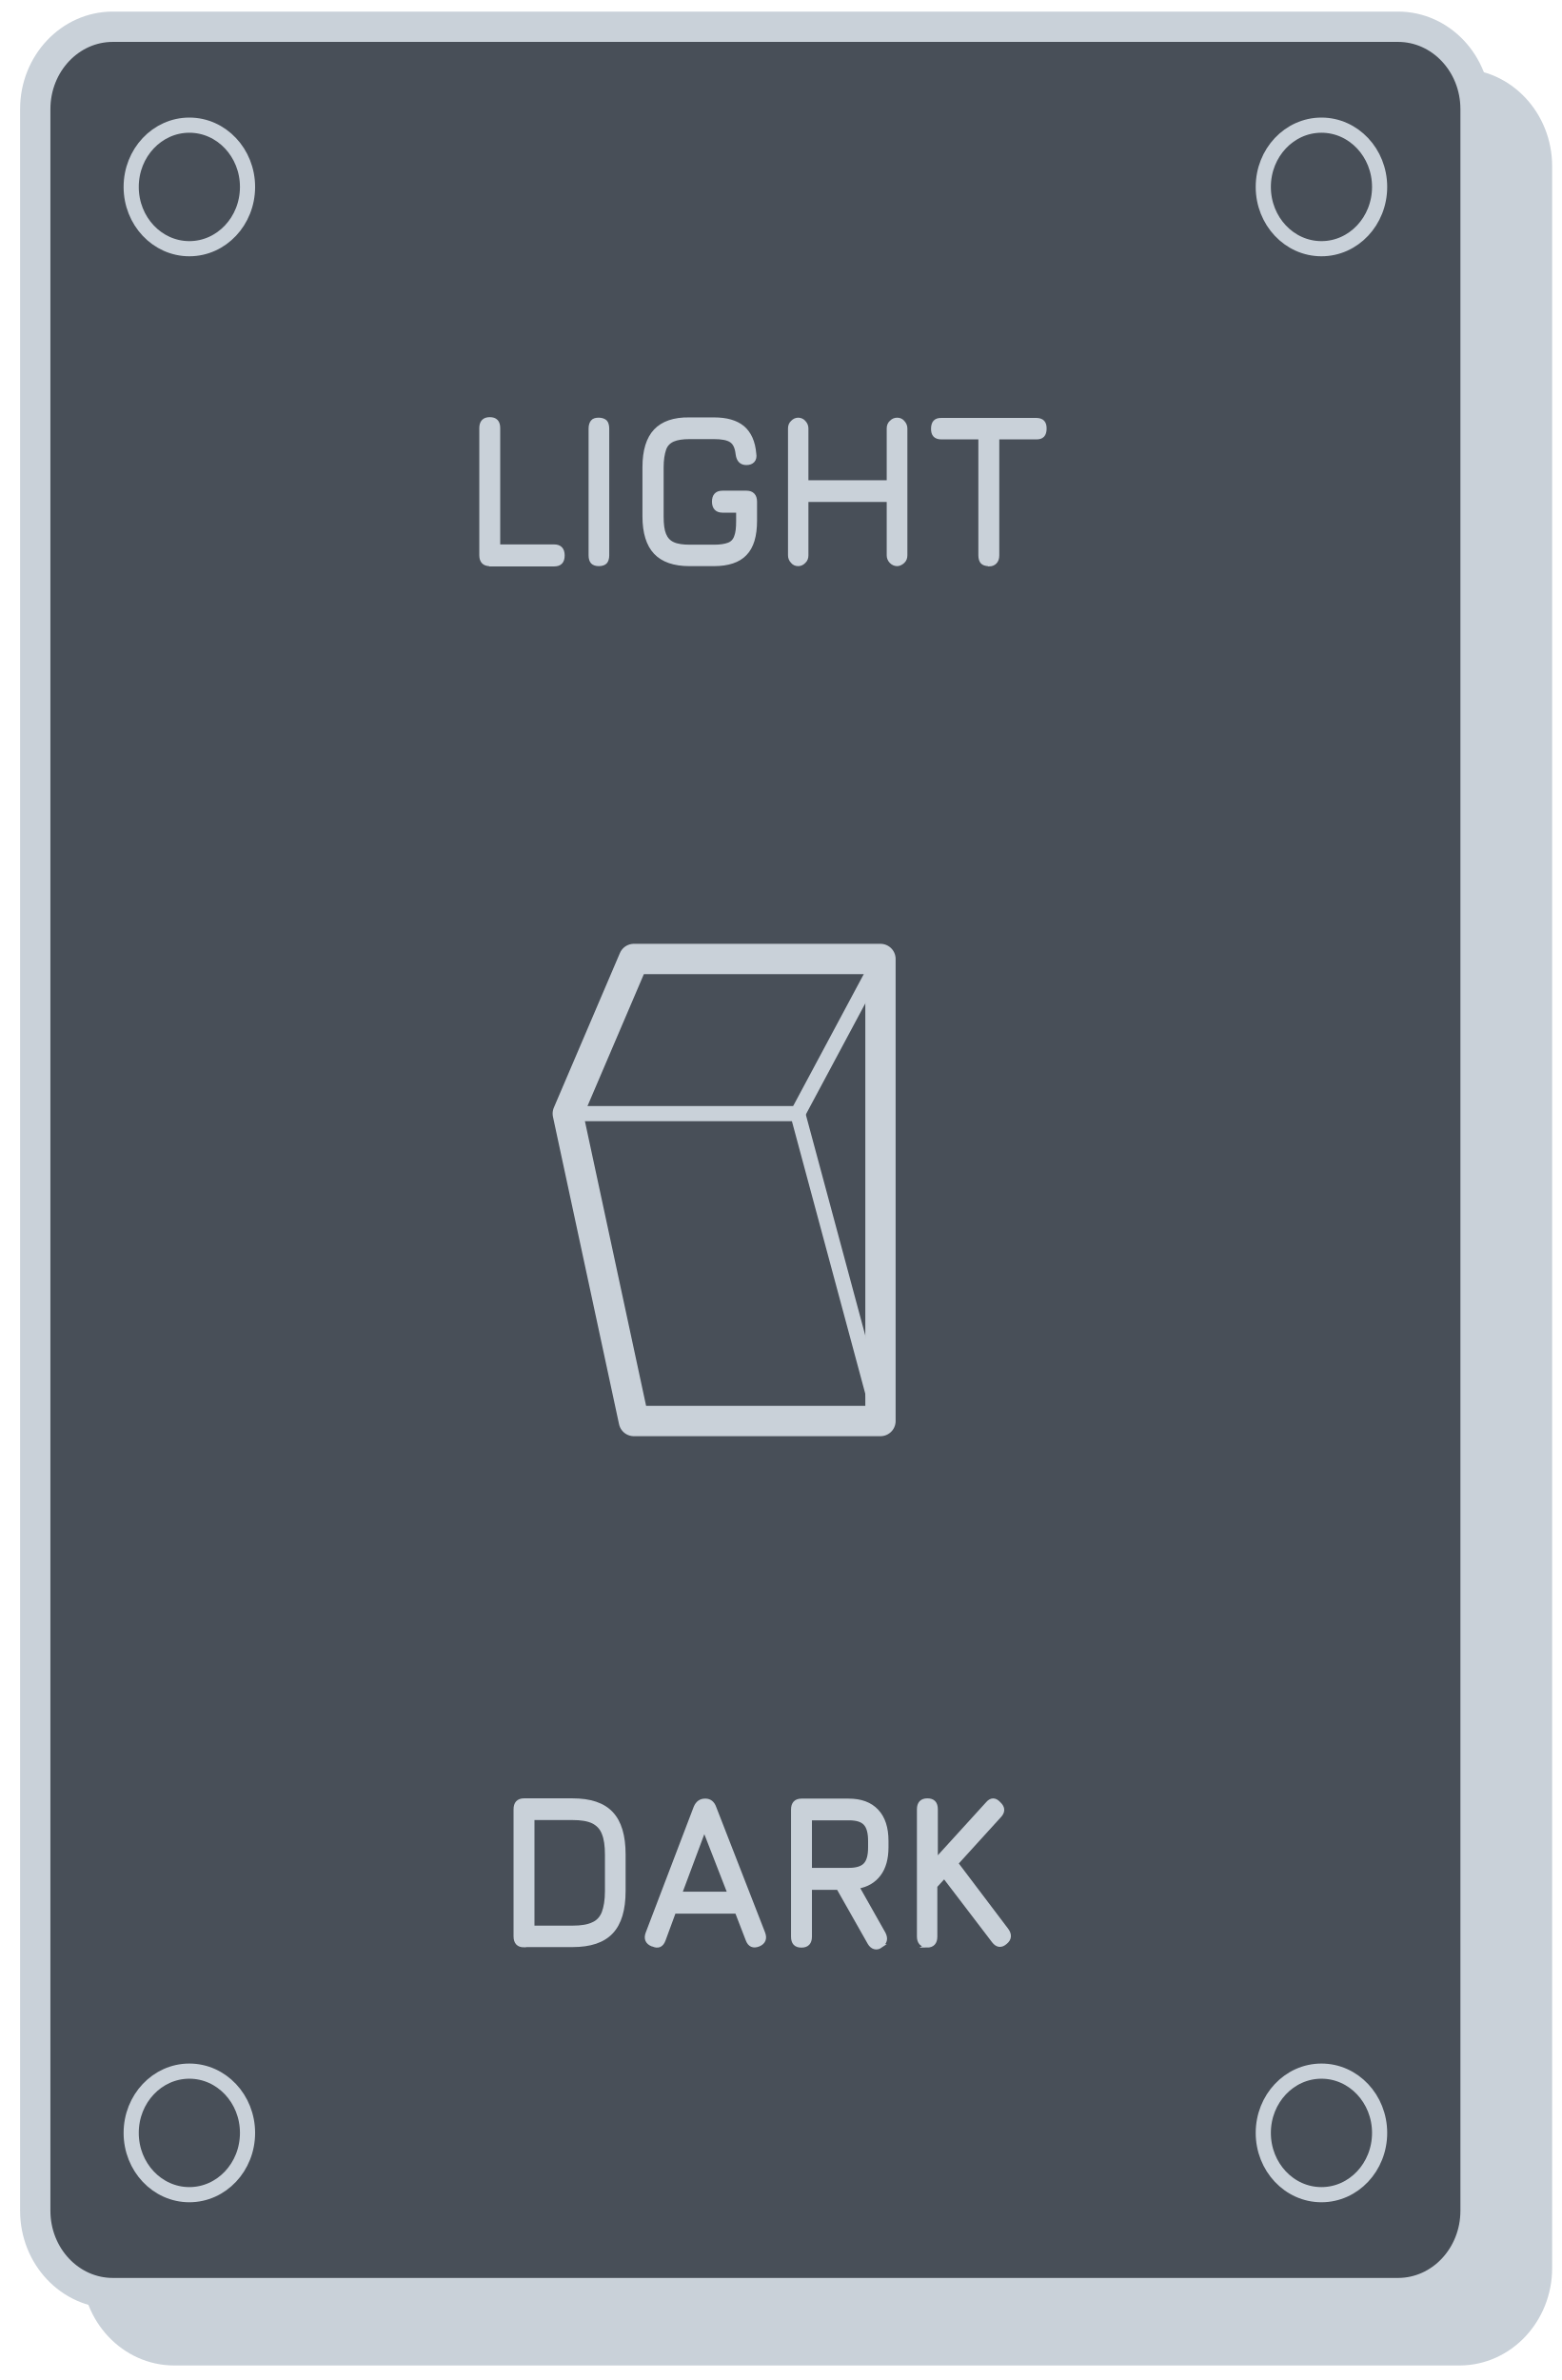
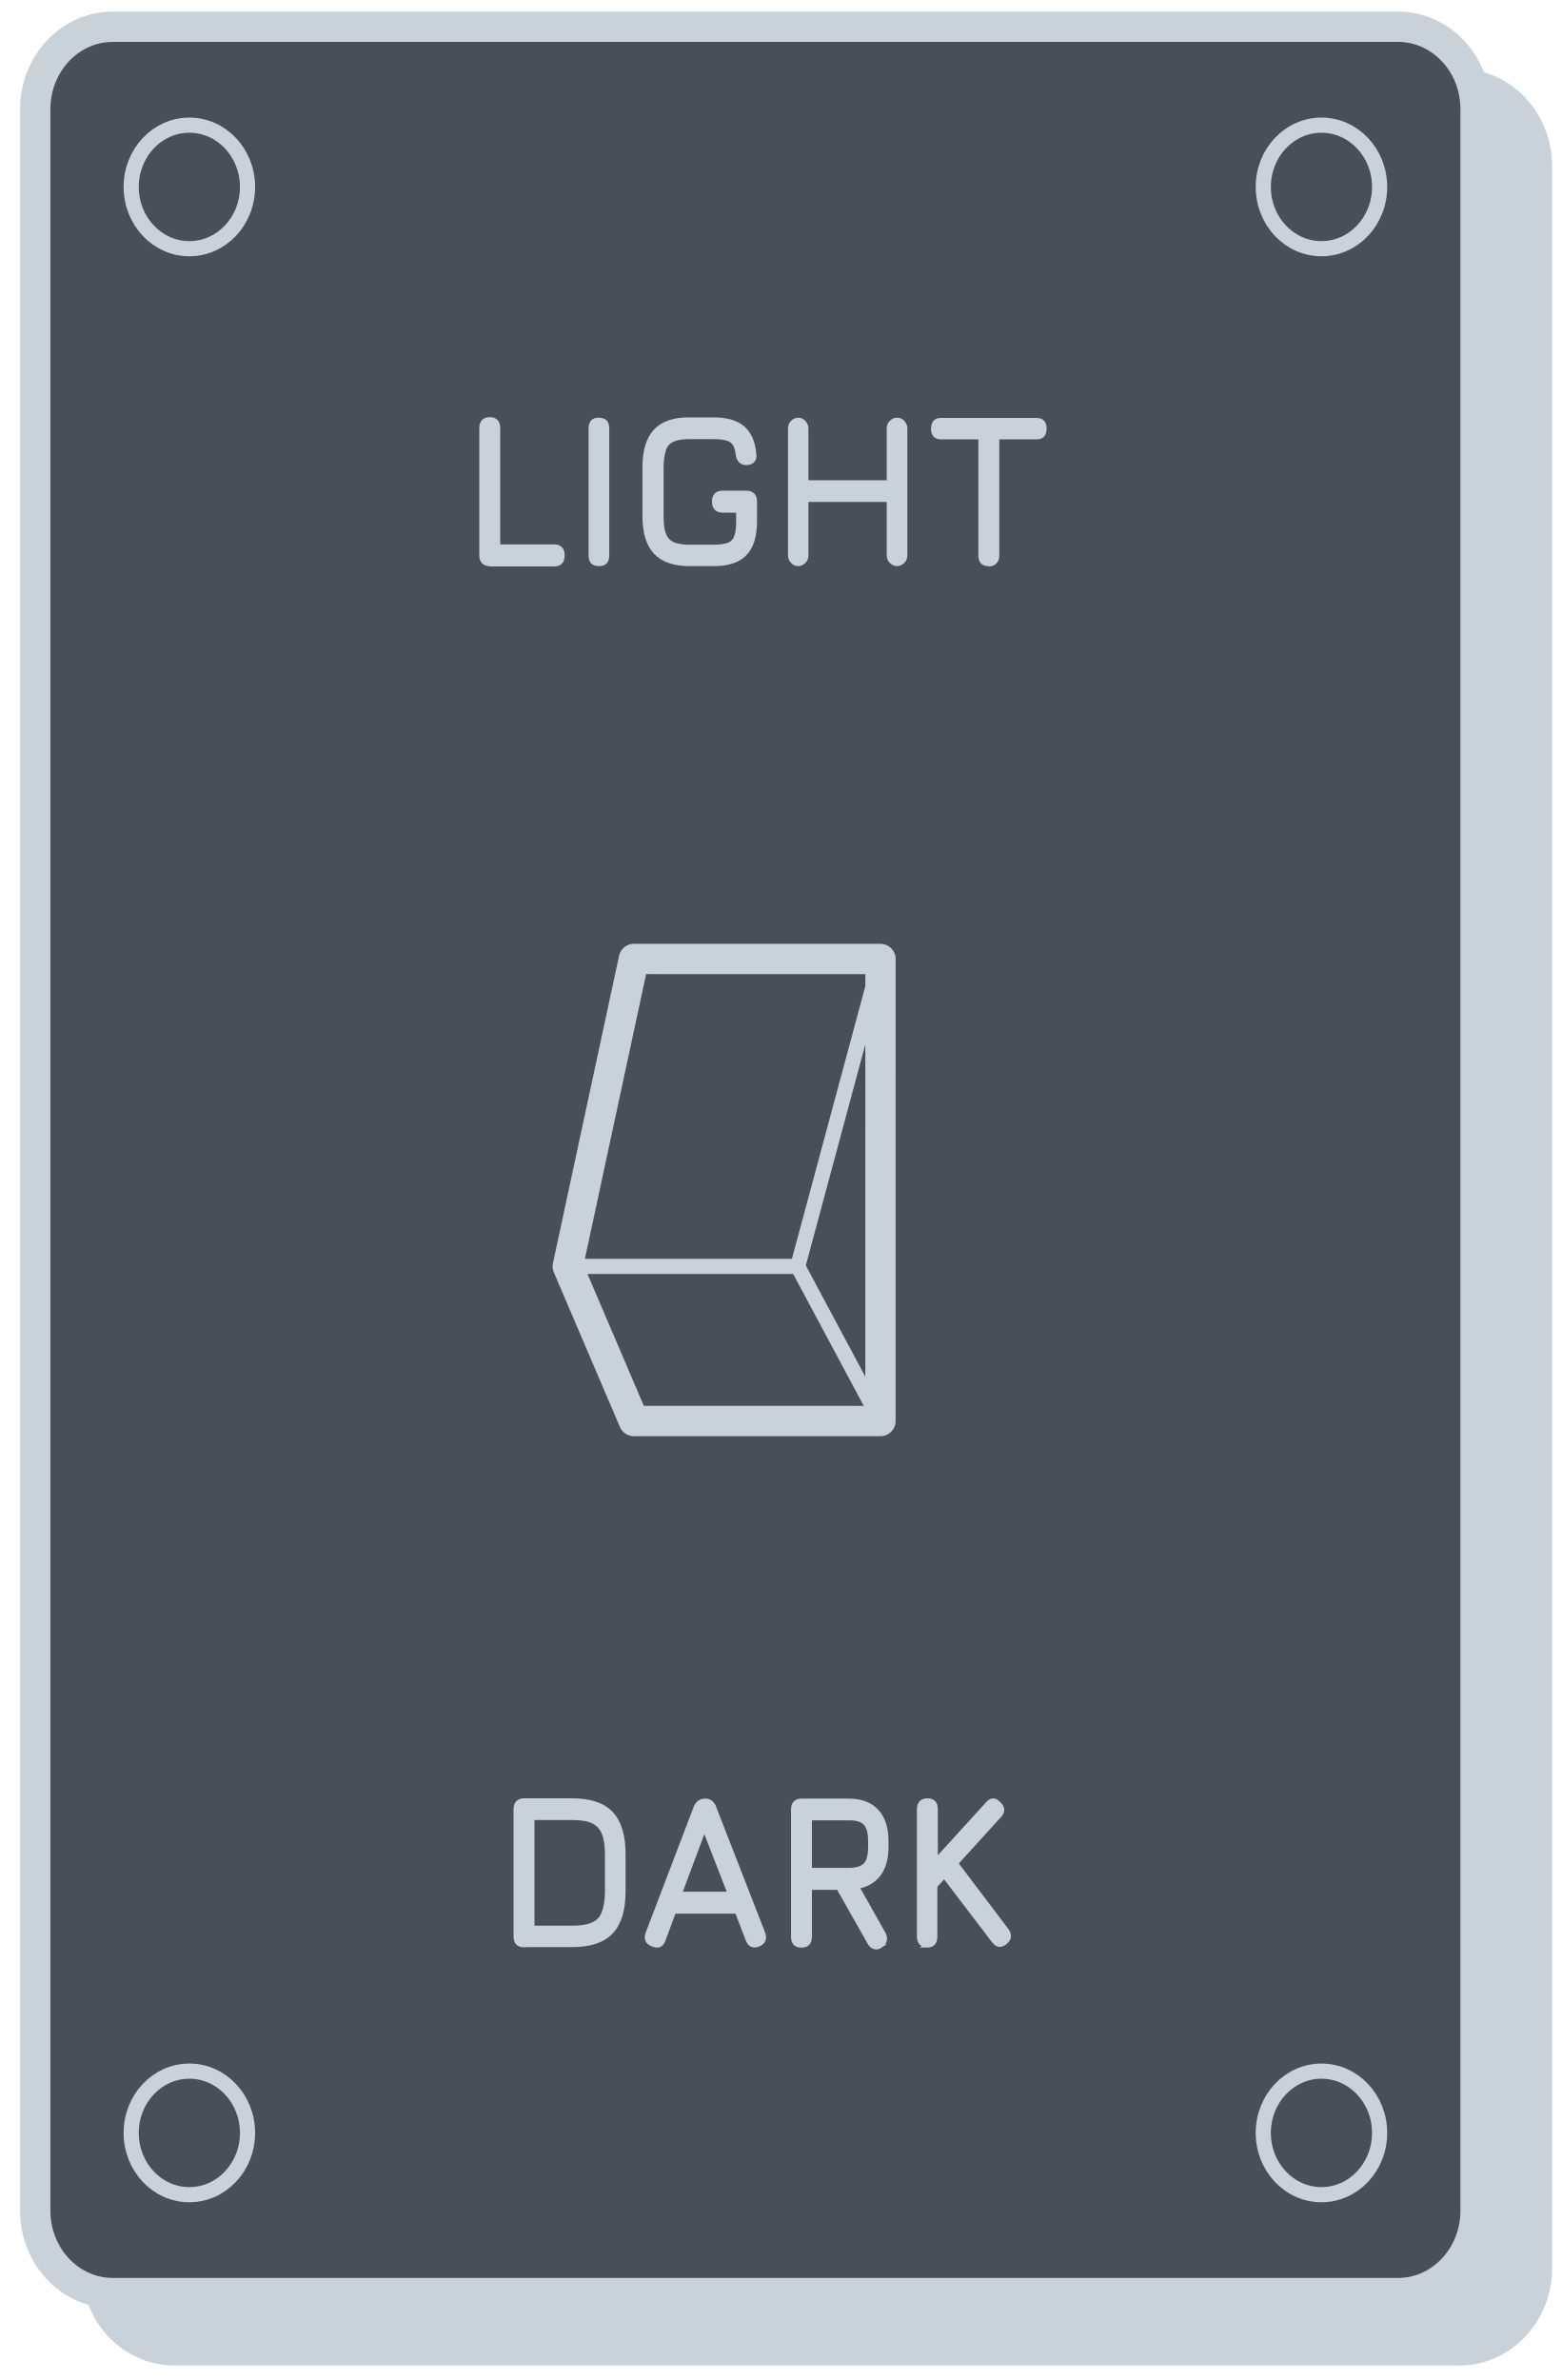
<svg xmlns="http://www.w3.org/2000/svg" preserveAspectRatio="none" overflow="visible" style="display: block;" width="103" height="157" viewBox="0 0 103 157" fill="none">
  <g id="toggle-dark">
    <path id="Vector" d="M96.288 5.539H11.496C8.67 5.539 6.379 7.972 6.379 10.972V149.609C6.379 152.609 8.67 155.042 11.496 155.042H96.288C99.114 155.042 101.405 152.609 101.405 149.609V10.972C101.405 7.972 99.114 5.539 96.288 5.539Z" fill="#c9d1d9" stroke="#c9d1d9" stroke-width="2" stroke-miterlimit="10" />
    <path id="Vector_2" d="M92.235 1.764H7.443C4.617 1.764 2.326 4.197 2.326 7.197V145.834C2.326 148.834 4.617 151.267 7.443 151.267H92.235C95.061 151.267 97.352 148.834 97.352 145.834V7.197C97.352 4.197 95.061 1.764 92.235 1.764Z" fill="#484f58" stroke="#c9d1d9" stroke-width="2" stroke-miterlimit="10" />
    <path id="Vector_3" d="M32.312 37.221C31.947 37.221 31.747 37.027 31.747 36.622V28.242C31.747 27.854 31.93 27.643 32.312 27.643C32.694 27.643 32.877 27.837 32.877 28.242V36.039H36.565C36.931 36.039 37.13 36.233 37.13 36.639C37.13 37.045 36.947 37.239 36.565 37.239H32.329L32.312 37.221Z" fill="#c9d1d9" />
    <path id="Vector_4" d="M39.505 37.221C39.323 37.221 39.173 37.168 39.09 37.08C39.007 36.992 38.957 36.833 38.957 36.639V28.278C38.957 28.066 39.007 27.925 39.09 27.819C39.173 27.713 39.323 27.678 39.505 27.678C39.688 27.678 39.838 27.731 39.937 27.819C40.02 27.907 40.07 28.066 40.07 28.278V36.639C40.07 36.833 40.02 36.992 39.937 37.08C39.854 37.168 39.705 37.221 39.505 37.221Z" fill="#c9d1d9" />
    <path id="Vector_5" d="M45.486 37.221C44.473 37.221 43.725 36.957 43.243 36.445C42.762 35.934 42.512 35.14 42.512 34.064V30.818C42.512 29.724 42.762 28.93 43.243 28.419C43.725 27.907 44.473 27.643 45.486 27.66H47.098C47.928 27.66 48.559 27.837 49.008 28.207C49.44 28.578 49.706 29.142 49.772 29.936C49.806 30.13 49.772 30.289 49.673 30.395C49.573 30.5 49.44 30.553 49.241 30.553C48.908 30.553 48.709 30.359 48.659 29.953C48.609 29.512 48.477 29.23 48.244 29.072C48.011 28.913 47.629 28.842 47.114 28.842H45.503C45.038 28.842 44.672 28.895 44.39 29.018C44.124 29.142 43.925 29.336 43.825 29.636C43.725 29.936 43.659 30.324 43.659 30.835V34.081C43.659 34.593 43.709 34.981 43.825 35.263C43.941 35.545 44.124 35.757 44.406 35.881C44.672 36.004 45.054 36.057 45.519 36.057H47.114C47.529 36.057 47.845 36.004 48.078 35.916C48.31 35.828 48.477 35.651 48.559 35.404C48.659 35.157 48.692 34.822 48.692 34.364V33.693H47.662C47.297 33.693 47.098 33.482 47.098 33.093C47.098 32.705 47.28 32.494 47.662 32.494H49.257C49.623 32.494 49.822 32.705 49.822 33.093V34.346C49.822 35.352 49.606 36.075 49.158 36.533C48.726 36.992 48.028 37.221 47.098 37.221H45.503H45.486Z" fill="#c9d1d9" />
    <path id="Vector_6" d="M52.663 37.221C52.513 37.221 52.38 37.168 52.281 37.045C52.164 36.922 52.115 36.78 52.115 36.639V28.26C52.115 28.101 52.164 27.96 52.281 27.854C52.397 27.731 52.53 27.678 52.663 27.678C52.796 27.678 52.945 27.731 53.045 27.854C53.161 27.978 53.211 28.119 53.211 28.26V31.806H58.627V28.26C58.627 28.101 58.677 27.96 58.793 27.854C58.909 27.731 59.042 27.678 59.192 27.678C59.341 27.678 59.474 27.731 59.574 27.854C59.69 27.978 59.74 28.119 59.74 28.26V36.639C59.74 36.798 59.69 36.939 59.574 37.045C59.458 37.151 59.325 37.221 59.192 37.221C59.059 37.221 58.909 37.168 58.793 37.045C58.677 36.922 58.627 36.78 58.627 36.639V32.988H53.211V36.639C53.211 36.798 53.161 36.939 53.045 37.045C52.929 37.168 52.796 37.221 52.663 37.221Z" fill="#c9d1d9" />
    <path id="Vector_7" d="M65.222 37.221C65.04 37.221 64.89 37.168 64.807 37.08C64.724 36.992 64.674 36.833 64.674 36.639V28.86H62.099C61.916 28.86 61.767 28.807 61.684 28.719C61.584 28.613 61.551 28.472 61.551 28.278C61.551 28.084 61.601 27.925 61.684 27.837C61.783 27.731 61.916 27.695 62.099 27.695H68.379C68.561 27.695 68.711 27.748 68.794 27.837C68.894 27.942 68.927 28.084 68.927 28.278C68.927 28.472 68.877 28.631 68.794 28.719C68.694 28.825 68.561 28.86 68.379 28.86H65.804V36.639C65.804 36.833 65.754 36.974 65.654 37.08C65.555 37.186 65.422 37.239 65.239 37.239L65.222 37.221Z" fill="#c9d1d9" />
    <path id="Vector_8" d="M32.312 37.221C31.947 37.221 31.747 37.027 31.747 36.622V28.242C31.747 27.854 31.93 27.643 32.312 27.643C32.694 27.643 32.877 27.837 32.877 28.242V36.039H36.565C36.931 36.039 37.13 36.233 37.13 36.639C37.13 37.045 36.947 37.239 36.565 37.239H32.329L32.312 37.221Z" stroke="#c9d1d9" stroke-width="0.25" stroke-miterlimit="10" />
    <path id="Vector_9" d="M39.505 37.221C39.323 37.221 39.173 37.168 39.09 37.08C39.007 36.992 38.957 36.833 38.957 36.639V28.278C38.957 28.066 39.007 27.925 39.09 27.819C39.173 27.713 39.323 27.678 39.505 27.678C39.688 27.678 39.838 27.731 39.937 27.819C40.02 27.907 40.07 28.066 40.07 28.278V36.639C40.07 36.833 40.02 36.992 39.937 37.08C39.854 37.168 39.705 37.221 39.505 37.221Z" stroke="#c9d1d9" stroke-width="0.25" stroke-miterlimit="10" />
    <path id="Vector_10" d="M45.486 37.221C44.473 37.221 43.725 36.957 43.243 36.445C42.762 35.934 42.512 35.14 42.512 34.064V30.818C42.512 29.724 42.762 28.93 43.243 28.419C43.725 27.907 44.473 27.643 45.486 27.66H47.098C47.928 27.66 48.559 27.837 49.008 28.207C49.44 28.578 49.706 29.142 49.772 29.936C49.806 30.13 49.772 30.289 49.673 30.395C49.573 30.5 49.44 30.553 49.241 30.553C48.908 30.553 48.709 30.359 48.659 29.953C48.609 29.512 48.477 29.23 48.244 29.072C48.011 28.913 47.629 28.842 47.114 28.842H45.503C45.038 28.842 44.672 28.895 44.39 29.018C44.124 29.142 43.925 29.336 43.825 29.636C43.725 29.936 43.659 30.324 43.659 30.835V34.081C43.659 34.593 43.709 34.981 43.825 35.263C43.941 35.545 44.124 35.757 44.406 35.881C44.672 36.004 45.054 36.057 45.519 36.057H47.114C47.529 36.057 47.845 36.004 48.078 35.916C48.31 35.828 48.477 35.651 48.559 35.404C48.659 35.157 48.692 34.822 48.692 34.364V33.693H47.662C47.297 33.693 47.098 33.482 47.098 33.093C47.098 32.705 47.28 32.494 47.662 32.494H49.257C49.623 32.494 49.822 32.705 49.822 33.093V34.346C49.822 35.352 49.606 36.075 49.158 36.533C48.726 36.992 48.028 37.221 47.098 37.221H45.503H45.486Z" stroke="#c9d1d9" stroke-width="0.25" stroke-miterlimit="10" />
    <path id="Vector_11" d="M52.663 37.221C52.513 37.221 52.38 37.168 52.281 37.045C52.164 36.922 52.115 36.78 52.115 36.639V28.26C52.115 28.101 52.164 27.96 52.281 27.854C52.397 27.731 52.53 27.678 52.663 27.678C52.796 27.678 52.945 27.731 53.045 27.854C53.161 27.978 53.211 28.119 53.211 28.26V31.806H58.627V28.26C58.627 28.101 58.677 27.96 58.793 27.854C58.909 27.731 59.042 27.678 59.192 27.678C59.341 27.678 59.474 27.731 59.574 27.854C59.69 27.978 59.74 28.119 59.74 28.26V36.639C59.74 36.798 59.69 36.939 59.574 37.045C59.458 37.151 59.325 37.221 59.192 37.221C59.059 37.221 58.909 37.168 58.793 37.045C58.677 36.922 58.627 36.78 58.627 36.639V32.988H53.211V36.639C53.211 36.798 53.161 36.939 53.045 37.045C52.929 37.168 52.796 37.221 52.663 37.221Z" stroke="#c9d1d9" stroke-width="0.25" stroke-miterlimit="10" />
    <path id="Vector_12" d="M65.222 37.221C65.04 37.221 64.89 37.168 64.807 37.08C64.724 36.992 64.674 36.833 64.674 36.639V28.86H62.099C61.916 28.86 61.767 28.807 61.684 28.719C61.584 28.613 61.551 28.472 61.551 28.278C61.551 28.084 61.601 27.925 61.684 27.837C61.783 27.731 61.916 27.695 62.099 27.695H68.379C68.561 27.695 68.711 27.748 68.794 27.837C68.894 27.942 68.927 28.084 68.927 28.278C68.927 28.472 68.877 28.631 68.794 28.719C68.694 28.825 68.561 28.86 68.379 28.86H65.804V36.639C65.804 36.833 65.754 36.974 65.654 37.08C65.555 37.186 65.422 37.239 65.239 37.239L65.222 37.221Z" stroke="#c9d1d9" stroke-width="0.25" stroke-miterlimit="10" />
    <path id="Vector_13" d="M34.571 128.334C34.206 128.334 34.007 128.14 34.007 127.735V119.355C34.007 118.967 34.189 118.756 34.571 118.756H37.778C38.941 118.756 39.788 119.038 40.336 119.62C40.884 120.202 41.15 121.102 41.15 122.337V124.736C41.15 125.97 40.884 126.87 40.336 127.452C39.788 128.034 38.941 128.317 37.778 128.317H34.571V128.334ZM35.136 127.152H37.778C38.343 127.152 38.791 127.082 39.123 126.923C39.456 126.782 39.688 126.517 39.821 126.182C39.954 125.829 40.037 125.353 40.037 124.753V122.354C40.037 121.754 39.971 121.278 39.821 120.925C39.688 120.572 39.439 120.326 39.123 120.167C38.791 120.008 38.343 119.937 37.778 119.937H35.136V127.135V127.152Z" fill="#c9d1d9" />
    <path id="Vector_14" d="M43.044 128.281C42.695 128.14 42.579 127.876 42.728 127.505L45.885 119.232C46.018 118.914 46.234 118.773 46.516 118.773H46.549C46.832 118.773 47.031 118.95 47.131 119.232L50.354 127.505C50.503 127.876 50.387 128.14 50.055 128.281C49.706 128.422 49.457 128.317 49.324 127.964L48.609 126.112H44.473L43.792 127.964C43.659 128.334 43.41 128.44 43.077 128.281H43.044ZM44.888 124.912H48.128L46.466 120.643L44.871 124.912H44.888Z" fill="#c9d1d9" />
    <path id="Vector_15" d="M58.112 128.37C57.962 128.475 57.83 128.493 57.697 128.458C57.564 128.422 57.447 128.317 57.364 128.176L55.304 124.542H53.444V127.752C53.444 128.14 53.261 128.352 52.879 128.352C52.497 128.352 52.314 128.158 52.314 127.752V119.373C52.314 118.985 52.497 118.773 52.879 118.773H55.986C56.8 118.773 57.414 119.002 57.846 119.461C58.278 119.92 58.494 120.572 58.494 121.437V121.86C58.494 122.601 58.328 123.201 57.996 123.642C57.663 124.083 57.198 124.365 56.567 124.471L58.311 127.558C58.477 127.893 58.411 128.158 58.095 128.37H58.112ZM53.444 123.342H56.002C56.501 123.342 56.866 123.236 57.082 123.007C57.298 122.778 57.398 122.407 57.398 121.86V121.437C57.398 120.908 57.298 120.52 57.082 120.29C56.866 120.061 56.517 119.955 56.002 119.955H53.444V123.342Z" fill="#c9d1d9" />
    <path id="Vector_16" d="M61.185 128.334C60.82 128.334 60.62 128.14 60.62 127.735V119.355C60.62 118.967 60.803 118.756 61.185 118.756C61.567 118.756 61.75 118.95 61.75 119.355V122.707L65.139 118.985C65.388 118.685 65.654 118.685 65.92 118.985C66.202 119.249 66.202 119.532 65.92 119.814L63.096 122.919L66.418 127.311C66.651 127.629 66.618 127.911 66.335 128.14C66.053 128.387 65.787 128.352 65.555 128.052L62.298 123.783L61.717 124.418V127.752C61.717 128.14 61.534 128.352 61.152 128.352L61.185 128.334Z" fill="#c9d1d9" />
    <path id="Vector_17" d="M34.571 128.334C34.206 128.334 34.007 128.14 34.007 127.735V119.355C34.007 118.967 34.189 118.756 34.571 118.756H37.778C38.941 118.756 39.788 119.038 40.336 119.62C40.884 120.202 41.15 121.102 41.15 122.337V124.736C41.15 125.97 40.884 126.87 40.336 127.452C39.788 128.034 38.941 128.317 37.778 128.317H34.571V128.334ZM35.136 127.152H37.778C38.343 127.152 38.791 127.082 39.123 126.923C39.456 126.782 39.688 126.517 39.821 126.182C39.954 125.829 40.037 125.353 40.037 124.753V122.354C40.037 121.754 39.971 121.278 39.821 120.925C39.688 120.572 39.439 120.326 39.123 120.167C38.791 120.008 38.343 119.937 37.778 119.937H35.136V127.135V127.152Z" stroke="#c9d1d9" stroke-width="0.25" stroke-miterlimit="10" />
    <path id="Vector_18" d="M43.044 128.281C42.695 128.14 42.579 127.876 42.728 127.505L45.885 119.232C46.018 118.914 46.234 118.773 46.516 118.773H46.549C46.832 118.773 47.031 118.95 47.131 119.232L50.354 127.505C50.503 127.876 50.387 128.14 50.055 128.281C49.706 128.422 49.457 128.317 49.324 127.964L48.609 126.112H44.473L43.792 127.964C43.659 128.334 43.41 128.44 43.077 128.281H43.044ZM44.888 124.912H48.128L46.466 120.643L44.871 124.912H44.888Z" stroke="#c9d1d9" stroke-width="0.25" stroke-miterlimit="10" />
    <path id="Vector_19" d="M58.112 128.37C57.962 128.475 57.83 128.493 57.697 128.458C57.564 128.422 57.447 128.317 57.364 128.176L55.304 124.542H53.444V127.752C53.444 128.14 53.261 128.352 52.879 128.352C52.497 128.352 52.314 128.158 52.314 127.752V119.373C52.314 118.985 52.497 118.773 52.879 118.773H55.986C56.8 118.773 57.414 119.002 57.846 119.461C58.278 119.92 58.494 120.572 58.494 121.437V121.86C58.494 122.601 58.328 123.201 57.996 123.642C57.663 124.083 57.198 124.365 56.567 124.471L58.311 127.558C58.477 127.893 58.411 128.158 58.095 128.37H58.112ZM53.444 123.342H56.002C56.501 123.342 56.866 123.236 57.082 123.007C57.298 122.778 57.398 122.407 57.398 121.86V121.437C57.398 120.908 57.298 120.52 57.082 120.29C56.866 120.061 56.517 119.955 56.002 119.955H53.444V123.342Z" stroke="#c9d1d9" stroke-width="0.25" stroke-miterlimit="10" />
    <path id="Vector_20" d="M61.185 128.334C60.82 128.334 60.62 128.14 60.62 127.735V119.355C60.62 118.967 60.803 118.756 61.185 118.756C61.567 118.756 61.75 118.95 61.75 119.355V122.707L65.139 118.985C65.388 118.685 65.654 118.685 65.92 118.985C66.202 119.249 66.202 119.532 65.92 119.814L63.096 122.919L66.418 127.311C66.651 127.629 66.618 127.911 66.335 128.14C66.053 128.387 65.787 128.352 65.555 128.052L62.298 123.783L61.717 124.418V127.752C61.717 128.14 61.534 128.352 61.152 128.352L61.185 128.334Z" stroke="#c9d1d9" stroke-width="0.25" stroke-miterlimit="10" />
    <path id="Vector_21" d="M12.493 16.406C14.612 16.406 16.331 14.581 16.331 12.331C16.331 10.08 14.612 8.256 12.493 8.256C10.373 8.256 8.655 10.08 8.655 12.331C8.655 14.581 10.373 16.406 12.493 16.406Z" stroke="#c9d1d9" stroke-miterlimit="10" />
    <path id="Vector_22" d="M87.184 16.406C89.304 16.406 91.022 14.581 91.022 12.331C91.022 10.08 89.304 8.256 87.184 8.256C85.065 8.256 83.347 10.08 83.347 12.331C83.347 14.581 85.065 16.406 87.184 16.406Z" stroke="#c9d1d9" stroke-miterlimit="10" />
    <path id="Vector_23" d="M12.493 144.775C14.612 144.775 16.331 142.951 16.331 140.7C16.331 138.45 14.612 136.625 12.493 136.625C10.373 136.625 8.655 138.45 8.655 140.7C8.655 142.951 10.373 144.775 12.493 144.775Z" stroke="#c9d1d9" stroke-miterlimit="10" />
    <path id="Vector_24" d="M87.184 144.775C89.304 144.775 91.022 142.951 91.022 140.7C91.022 138.45 89.304 136.625 87.184 136.625C85.065 136.625 83.347 138.45 83.347 140.7C83.347 142.951 85.065 144.775 87.184 144.775Z" stroke="#c9d1d9" stroke-miterlimit="10" />
    <g id="toggle-switch 1">
-       <path id="Vector_25" d="M41.82 63.26H58.09V93.74H41.82L37.46 73.46L41.82 63.26Z" stroke="#c9d1d9" stroke-width="2" stroke-linejoin="round" />
-       <path id="Vector_26" d="M37.46 73.46H52.63L58.09 93.74" stroke="#c9d1d9" stroke-linejoin="round" />
-       <path id="Vector_27" d="M58.09 63.26L52.63 73.46" stroke="#c9d1d9" stroke-linejoin="round" />
+       <path id="Vector_25" d="M41.819 93.739L58.089 93.741L58.091 63.261L41.821 63.259L37.459 83.539L41.819 93.739Z" stroke="#c9d1d9" stroke-width="2" stroke-linejoin="round" />
+       <path id="Vector_26" d="M37.459 83.539L52.63 83.54L58.091 63.261" stroke="#c9d1d9" stroke-linejoin="round" />
+       <path id="Vector_27" d="M58.089 93.741L52.63 83.54" stroke="#c9d1d9" stroke-linejoin="round" />
    </g>
  </g>
</svg>
